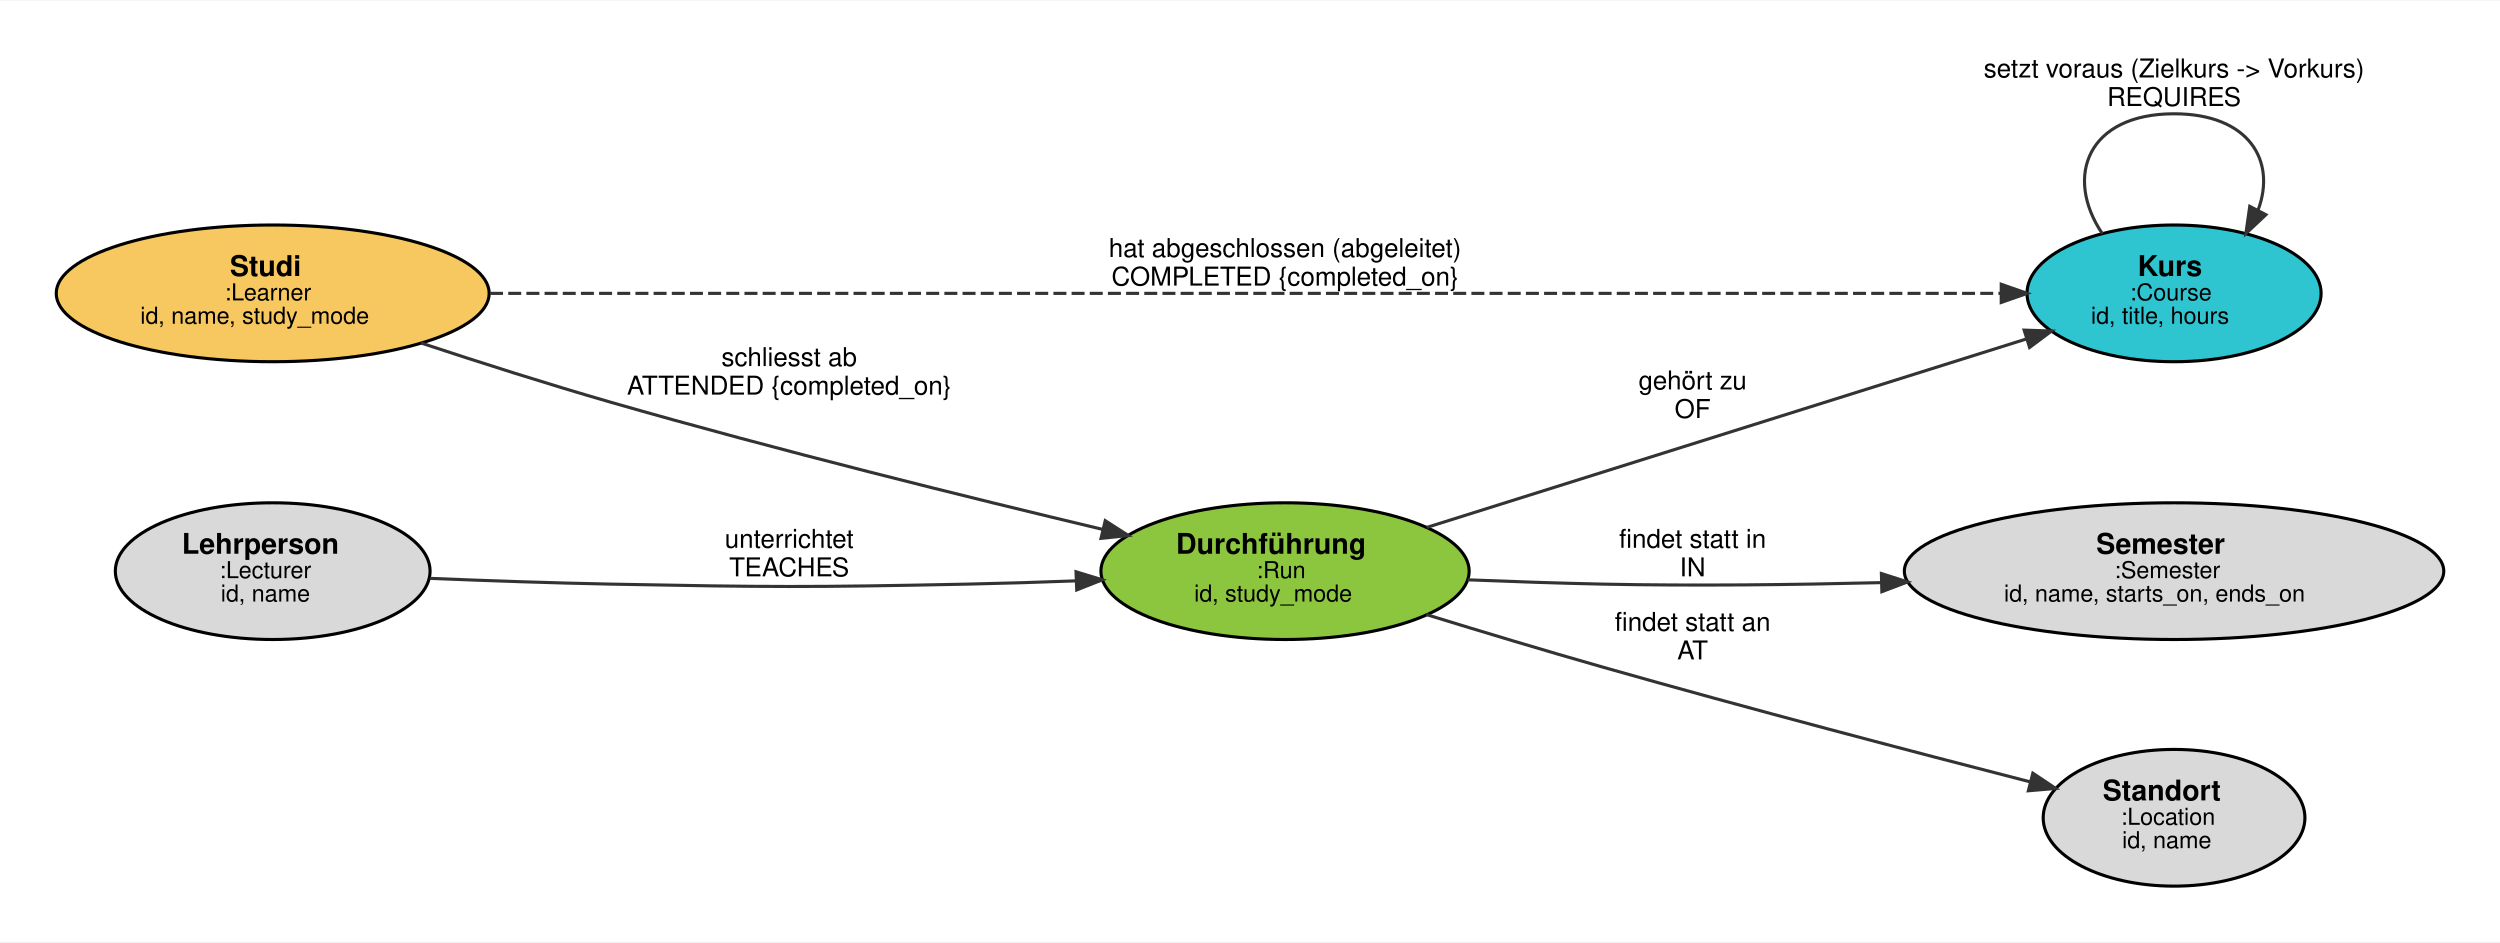
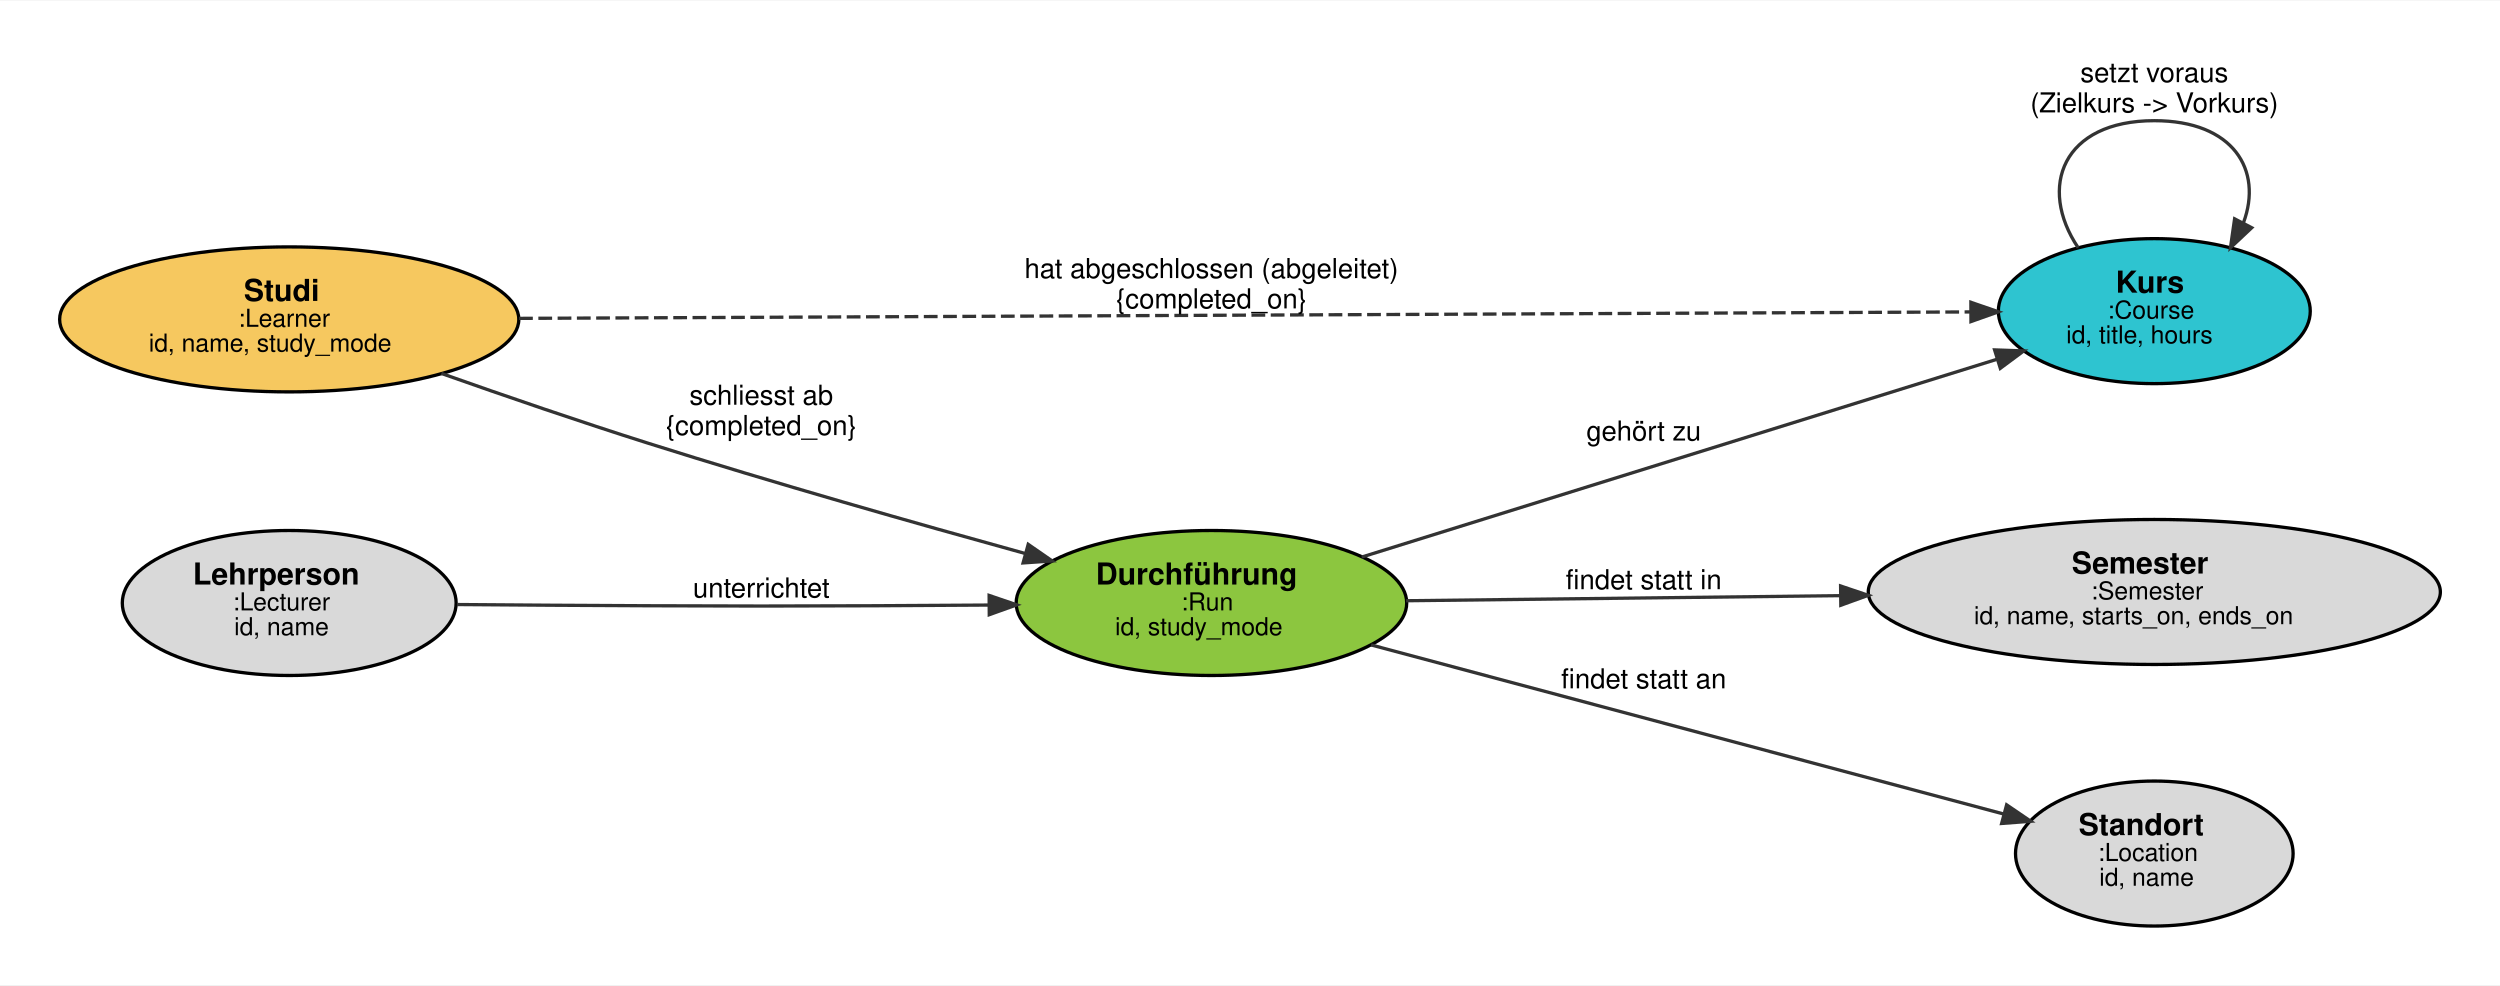
- <svg xmlns="http://www.w3.org/2000/svg" width="963pt" height="363pt" viewBox="0.00 0.00 962.97 362.53">
-   <g id="graph0" class="graph" transform="scale(1 1) rotate(0) translate(21.6 340.93)">
-     <polygon fill="white" stroke="transparent" points="-21.6,21.6 -21.6,-340.93 941.37,-340.93 941.37,21.6 -21.6,21.6" />
+ <svg xmlns="http://www.w3.org/2000/svg" width="908pt" height="358pt" viewBox="0.00 0.00 907.97 357.53">
+   <g id="graph0" class="graph" transform="scale(1 1) rotate(0) translate(21.6 335.93)">
+     <polygon fill="white" stroke="transparent" points="-21.6,21.6 -21.6,-335.93 886.37,-335.93 886.37,21.6 -21.6,21.6" />
    <g id="node1" class="node">
-       <ellipse fill="#f6c85f" stroke="black" stroke-width="1.2" cx="83.44" cy="-228.16" rx="83.38" ry="26.33" />
-       <text text-anchor="start" x="66.94" y="-234.86" font-family="Helvetica,sans-Serif" font-weight="bold" font-size="11.00">Studi</text>
-       <text text-anchor="start" x="64.94" y="-225.46" font-family="Helvetica,sans-Serif" font-size="9.00">:Learner</text>
-       <text text-anchor="start" x="32.44" y="-216.46" font-family="Helvetica,sans-Serif" font-size="9.00">id, name, study_mode</text>
+       <ellipse fill="#f6c85f" stroke="black" stroke-width="1.2" cx="83.44" cy="-220.16" rx="83.38" ry="26.33" />
+       <text text-anchor="start" x="66.94" y="-226.86" font-family="Helvetica,sans-Serif" font-weight="bold" font-size="11.00">Studi</text>
+       <text text-anchor="start" x="64.94" y="-217.46" font-family="Helvetica,sans-Serif" font-size="9.00">:Learner</text>
+       <text text-anchor="start" x="32.44" y="-208.46" font-family="Helvetica,sans-Serif" font-size="9.00">id, name, study_mode</text>
    </g>
    <g id="node2" class="node">
-       <ellipse fill="#8cc63f" stroke="black" stroke-width="1.2" cx="473.38" cy="-121.16" rx="70.92" ry="26.33" />
-       <text text-anchor="start" x="431.38" y="-127.86" font-family="Helvetica,sans-Serif" font-weight="bold" font-size="11.00">Durchführung</text>
-       <text text-anchor="start" x="462.38" y="-118.46" font-family="Helvetica,sans-Serif" font-size="9.00">:Run</text>
-       <text text-anchor="start" x="438.38" y="-109.46" font-family="Helvetica,sans-Serif" font-size="9.00">id, study_mode</text>
+       <ellipse fill="#8cc63f" stroke="black" stroke-width="1.2" cx="418.38" cy="-117.16" rx="70.92" ry="26.33" />
+       <text text-anchor="start" x="376.38" y="-123.86" font-family="Helvetica,sans-Serif" font-weight="bold" font-size="11.00">Durchführung</text>
+       <text text-anchor="start" x="407.38" y="-114.46" font-family="Helvetica,sans-Serif" font-size="9.00">:Run</text>
+       <text text-anchor="start" x="383.38" y="-105.46" font-family="Helvetica,sans-Serif" font-size="9.00">id, study_mode</text>
    </g>
    <g id="edge1" class="edge">
-       <path fill="none" stroke="#333333" stroke-width="1.2" d="M140.57,-209.04C163.23,-201.55 189.7,-193.12 213.88,-186.16 277.59,-167.84 350.95,-149.67 403.21,-137.22" />
-       <polygon fill="#333333" stroke="#333333" stroke-width="1.2" points="404.12,-140.6 413.04,-134.88 402.5,-133.79 404.12,-140.6" />
-       <text text-anchor="middle" x="282.38" y="-200.16" font-family="Helvetica,sans-Serif" font-size="10.00">schliesst ab</text>
-       <text text-anchor="middle" x="282.38" y="-189.16" font-family="Helvetica,sans-Serif" font-size="10.00">ATTENDED {completed_on}</text>
+       <path fill="none" stroke="#333333" stroke-width="1.2" d="M138.69,-200.53C161.76,-192.38 189.04,-183.01 213.88,-175.16 259.25,-160.82 310.8,-146.15 350.67,-135.15" />
+       <polygon fill="#333333" stroke="#333333" stroke-width="1.2" points="351.83,-138.46 360.54,-132.43 349.97,-131.71 351.83,-138.46" />
+       <text text-anchor="middle" x="254.88" y="-189.16" font-family="Helvetica,sans-Serif" font-size="10.00">schliesst ab</text>
+       <text text-anchor="middle" x="254.88" y="-178.16" font-family="Helvetica,sans-Serif" font-size="10.00">{completed_on}</text>
    </g>
    <g id="node3" class="node">
-       <ellipse fill="#2ec4d0" stroke="black" stroke-width="1.2" cx="815.82" cy="-228.16" rx="56.64" ry="26.33" />
-       <text text-anchor="start" x="801.82" y="-234.86" font-family="Helvetica,sans-Serif" font-weight="bold" font-size="11.00">Kurs</text>
-       <text text-anchor="start" x="798.82" y="-225.46" font-family="Helvetica,sans-Serif" font-size="9.00">:Course</text>
-       <text text-anchor="start" x="783.82" y="-216.46" font-family="Helvetica,sans-Serif" font-size="9.00">id, title, hours</text>
+       <ellipse fill="#2ec4d0" stroke="black" stroke-width="1.2" cx="760.82" cy="-223.16" rx="56.64" ry="26.33" />
+       <text text-anchor="start" x="746.82" y="-229.86" font-family="Helvetica,sans-Serif" font-weight="bold" font-size="11.00">Kurs</text>
+       <text text-anchor="start" x="743.82" y="-220.46" font-family="Helvetica,sans-Serif" font-size="9.00">:Course</text>
+       <text text-anchor="start" x="728.82" y="-211.46" font-family="Helvetica,sans-Serif" font-size="9.00">id, title, hours</text>
    </g>
    <g id="edge2" class="edge">
-       <path fill="none" stroke="#333333" stroke-width="1.2" stroke-dasharray="5,2" d="M167.16,-228.16C313.67,-228.16 615.87,-228.16 749.18,-228.16" />
-       <polygon fill="#333333" stroke="#333333" stroke-width="1.2" points="749.25,-231.66 759.25,-228.16 749.25,-224.66 749.25,-231.66" />
-       <text text-anchor="middle" x="473.38" y="-242.16" font-family="Helvetica,sans-Serif" font-size="10.00">hat abgeschlossen (abgeleitet)</text>
-       <text text-anchor="middle" x="473.38" y="-231.16" font-family="Helvetica,sans-Serif" font-size="10.00">COMPLETED {completed_on}</text>
+       <path fill="none" stroke="#333333" stroke-width="1.2" stroke-dasharray="5,2" d="M166.92,-220.53C302.63,-221.13 570.29,-222.32 694.12,-222.87" />
+       <polygon fill="#333333" stroke="#333333" stroke-width="1.2" points="694.2,-226.37 704.22,-222.92 694.23,-219.37 694.2,-226.37" />
+       <text text-anchor="middle" x="418.38" y="-235.16" font-family="Helvetica,sans-Serif" font-size="10.00">hat abgeschlossen (abgeleitet)</text>
+       <text text-anchor="middle" x="418.38" y="-224.16" font-family="Helvetica,sans-Serif" font-size="10.00">{completed_on}</text>
    </g>
    <g id="edge3" class="edge">
-       <path fill="none" stroke="#333333" stroke-width="1.2" d="M527.95,-138C590.87,-157.78 694.76,-190.43 758.75,-210.54" />
-       <polygon fill="#333333" stroke="#333333" stroke-width="1.2" points="758.07,-214 768.66,-213.66 760.17,-207.32 758.07,-214" />
-       <text text-anchor="middle" x="630.38" y="-191.16" font-family="Helvetica,sans-Serif" font-size="10.00">gehört zu</text>
-       <text text-anchor="middle" x="630.38" y="-180.16" font-family="Helvetica,sans-Serif" font-size="10.00">OF</text>
+       <path fill="none" stroke="#333333" stroke-width="1.2" d="M472.95,-133.84C535.78,-153.41 639.47,-185.69 703.48,-205.62" />
+       <polygon fill="#333333" stroke="#333333" stroke-width="1.2" points="702.81,-209.08 713.4,-208.71 704.89,-202.39 702.81,-209.08" />
+       <text text-anchor="middle" x="575.38" y="-176.16" font-family="Helvetica,sans-Serif" font-size="10.00">gehört zu</text>
    </g>
    <g id="node4" class="node">
-       <ellipse fill="#d9d9d9" stroke="black" stroke-width="1.2" cx="815.82" cy="-121.16" rx="103.89" ry="26.33" />
-       <text text-anchor="start" x="785.82" y="-127.86" font-family="Helvetica,sans-Serif" font-weight="bold" font-size="11.00">Semester</text>
-       <text text-anchor="start" x="792.82" y="-118.46" font-family="Helvetica,sans-Serif" font-size="9.00">:Semester</text>
-       <text text-anchor="start" x="750.32" y="-109.46" font-family="Helvetica,sans-Serif" font-size="9.00">id, name, starts_on, ends_on</text>
+       <ellipse fill="#d9d9d9" stroke="black" stroke-width="1.2" cx="760.82" cy="-121.16" rx="103.89" ry="26.33" />
+       <text text-anchor="start" x="730.82" y="-127.86" font-family="Helvetica,sans-Serif" font-weight="bold" font-size="11.00">Semester</text>
+       <text text-anchor="start" x="737.82" y="-118.46" font-family="Helvetica,sans-Serif" font-size="9.00">:Semester</text>
+       <text text-anchor="start" x="695.32" y="-109.46" font-family="Helvetica,sans-Serif" font-size="9.00">id, name, starts_on, ends_on</text>
    </g>
    <g id="edge4" class="edge">
-       <path fill="none" stroke="#333333" stroke-width="1.2" d="M543.75,-117.82C560.79,-117.13 578.99,-116.51 595.88,-116.16 630.73,-115.45 668.71,-115.88 703.1,-116.74" />
-       <polygon fill="#333333" stroke="#333333" stroke-width="1.2" points="703.09,-120.24 713.17,-117.01 703.27,-113.25 703.09,-120.24" />
-       <text text-anchor="middle" x="630.38" y="-130.16" font-family="Helvetica,sans-Serif" font-size="10.00">findet statt in</text>
-       <text text-anchor="middle" x="630.38" y="-119.16" font-family="Helvetica,sans-Serif" font-size="10.00">IN</text>
+       <path fill="none" stroke="#333333" stroke-width="1.2" d="M489.09,-117.98C534.41,-118.51 594.54,-119.22 646.62,-119.83" />
+       <polygon fill="#333333" stroke="#333333" stroke-width="1.2" points="646.88,-123.34 656.92,-119.95 646.96,-116.34 646.88,-123.34" />
+       <text text-anchor="middle" x="575.38" y="-122.16" font-family="Helvetica,sans-Serif" font-size="10.00">findet statt in</text>
    </g>
    <g id="node5" class="node">
-       <ellipse fill="#d9d9d9" stroke="black" stroke-width="1.2" cx="815.82" cy="-26.16" rx="50.41" ry="26.33" />
-       <text text-anchor="start" x="788.32" y="-32.86" font-family="Helvetica,sans-Serif" font-weight="bold" font-size="11.00">Standort</text>
-       <text text-anchor="start" x="795.32" y="-23.46" font-family="Helvetica,sans-Serif" font-size="9.00">:Location</text>
-       <text text-anchor="start" x="795.82" y="-14.46" font-family="Helvetica,sans-Serif" font-size="9.00">id, name</text>
+       <ellipse fill="#d9d9d9" stroke="black" stroke-width="1.2" cx="760.82" cy="-26.16" rx="50.41" ry="26.33" />
+       <text text-anchor="start" x="733.32" y="-32.86" font-family="Helvetica,sans-Serif" font-weight="bold" font-size="11.00">Standort</text>
+       <text text-anchor="start" x="740.32" y="-23.46" font-family="Helvetica,sans-Serif" font-size="9.00">:Location</text>
+       <text text-anchor="start" x="740.82" y="-14.46" font-family="Helvetica,sans-Serif" font-size="9.00">id, name</text>
    </g>
    <g id="edge5" class="edge">
-       <path fill="none" stroke="#333333" stroke-width="1.2" d="M527.78,-104.44C548.94,-97.93 573.5,-90.53 595.88,-84.16 651.78,-68.25 716.13,-51.38 760.52,-39.96" />
-       <polygon fill="#333333" stroke="#333333" stroke-width="1.2" points="761.43,-43.34 770.24,-37.46 759.69,-36.56 761.43,-43.34" />
-       <text text-anchor="middle" x="630.38" y="-98.16" font-family="Helvetica,sans-Serif" font-size="10.00">findet statt an</text>
-       <text text-anchor="middle" x="630.38" y="-87.16" font-family="Helvetica,sans-Serif" font-size="10.00">AT</text>
+       <path fill="none" stroke="#333333" stroke-width="1.2" d="M476.36,-101.93C540.41,-84.81 643.62,-57.22 706.25,-40.48" />
+       <polygon fill="#333333" stroke="#333333" stroke-width="1.2" points="707.18,-43.86 715.94,-37.89 705.37,-37.09 707.18,-43.86" />
+       <text text-anchor="middle" x="575.38" y="-86.16" font-family="Helvetica,sans-Serif" font-size="10.00">findet statt an</text>
    </g>
    <g id="edge7" class="edge">
-       <path fill="none" stroke="#333333" stroke-width="1.2" d="M788.16,-251.19C773.36,-273.25 782.58,-297.33 815.82,-297.33 844.52,-297.33 855.31,-279.38 848.2,-260.28" />
-       <polygon fill="#333333" stroke="#333333" stroke-width="1.2" points="851.2,-258.45 843.48,-251.19 844.98,-261.68 851.2,-258.45" />
-       <text text-anchor="middle" x="815.82" y="-311.33" font-family="Helvetica,sans-Serif" font-size="10.00">setzt voraus (Zielkurs -&gt; Vorkurs)</text>
-       <text text-anchor="middle" x="815.82" y="-300.33" font-family="Helvetica,sans-Serif" font-size="10.00">REQUIRES</text>
+       <path fill="none" stroke="#333333" stroke-width="1.2" d="M733.16,-246.19C718.36,-268.25 727.58,-292.33 760.82,-292.33 789.52,-292.33 800.31,-274.38 793.2,-255.28" />
+       <polygon fill="#333333" stroke="#333333" stroke-width="1.2" points="796.2,-253.45 788.48,-246.19 789.98,-256.68 796.2,-253.45" />
+       <text text-anchor="middle" x="760.82" y="-306.33" font-family="Helvetica,sans-Serif" font-size="10.00">setzt voraus</text>
+       <text text-anchor="middle" x="760.82" y="-295.33" font-family="Helvetica,sans-Serif" font-size="10.00">(Zielkurs -&gt; Vorkurs)</text>
    </g>
    <g id="node6" class="node">
-       <ellipse fill="#d9d9d9" stroke="black" stroke-width="1.2" cx="83.44" cy="-121.16" rx="60.62" ry="26.33" />
-       <text text-anchor="start" x="48.44" y="-127.86" font-family="Helvetica,sans-Serif" font-weight="bold" font-size="11.00">Lehrperson</text>
-       <text text-anchor="start" x="62.94" y="-118.46" font-family="Helvetica,sans-Serif" font-size="9.00">:Lecturer</text>
-       <text text-anchor="start" x="63.44" y="-109.46" font-family="Helvetica,sans-Serif" font-size="9.00">id, name</text>
+       <ellipse fill="#d9d9d9" stroke="black" stroke-width="1.2" cx="83.44" cy="-117.16" rx="60.62" ry="26.33" />
+       <text text-anchor="start" x="48.44" y="-123.86" font-family="Helvetica,sans-Serif" font-weight="bold" font-size="11.00">Lehrperson</text>
+       <text text-anchor="start" x="62.94" y="-114.46" font-family="Helvetica,sans-Serif" font-size="9.00">:Lecturer</text>
+       <text text-anchor="start" x="63.44" y="-105.46" font-family="Helvetica,sans-Serif" font-size="9.00">id, name</text>
    </g>
    <g id="edge6" class="edge">
-       <path fill="none" stroke="#333333" stroke-width="1.2" d="M144.03,-118.38C165.98,-117.48 191.06,-116.6 213.88,-116.16 274.75,-114.99 290,-114.91 350.88,-116.16 364.46,-116.44 378.9,-116.9 392.9,-117.42" />
-       <polygon fill="#333333" stroke="#333333" stroke-width="1.2" points="392.87,-120.92 403,-117.82 393.14,-113.93 392.87,-120.92" />
-       <text text-anchor="middle" x="282.38" y="-130.16" font-family="Helvetica,sans-Serif" font-size="10.00">unterrichtet</text>
-       <text text-anchor="middle" x="282.38" y="-119.16" font-family="Helvetica,sans-Serif" font-size="10.00">TEACHES</text>
+       <path fill="none" stroke="#333333" stroke-width="1.2" d="M144.37,-116.6C166.24,-116.42 191.18,-116.25 213.88,-116.16 250.32,-116.02 259.43,-116.01 295.88,-116.16 309.37,-116.22 323.71,-116.31 337.63,-116.41" />
+       <polygon fill="#333333" stroke="#333333" stroke-width="1.2" points="337.64,-119.91 347.67,-116.49 337.69,-112.91 337.64,-119.91" />
+       <text text-anchor="middle" x="254.88" y="-119.16" font-family="Helvetica,sans-Serif" font-size="10.00">unterrichtet</text>
    </g>
  </g>
</svg>
